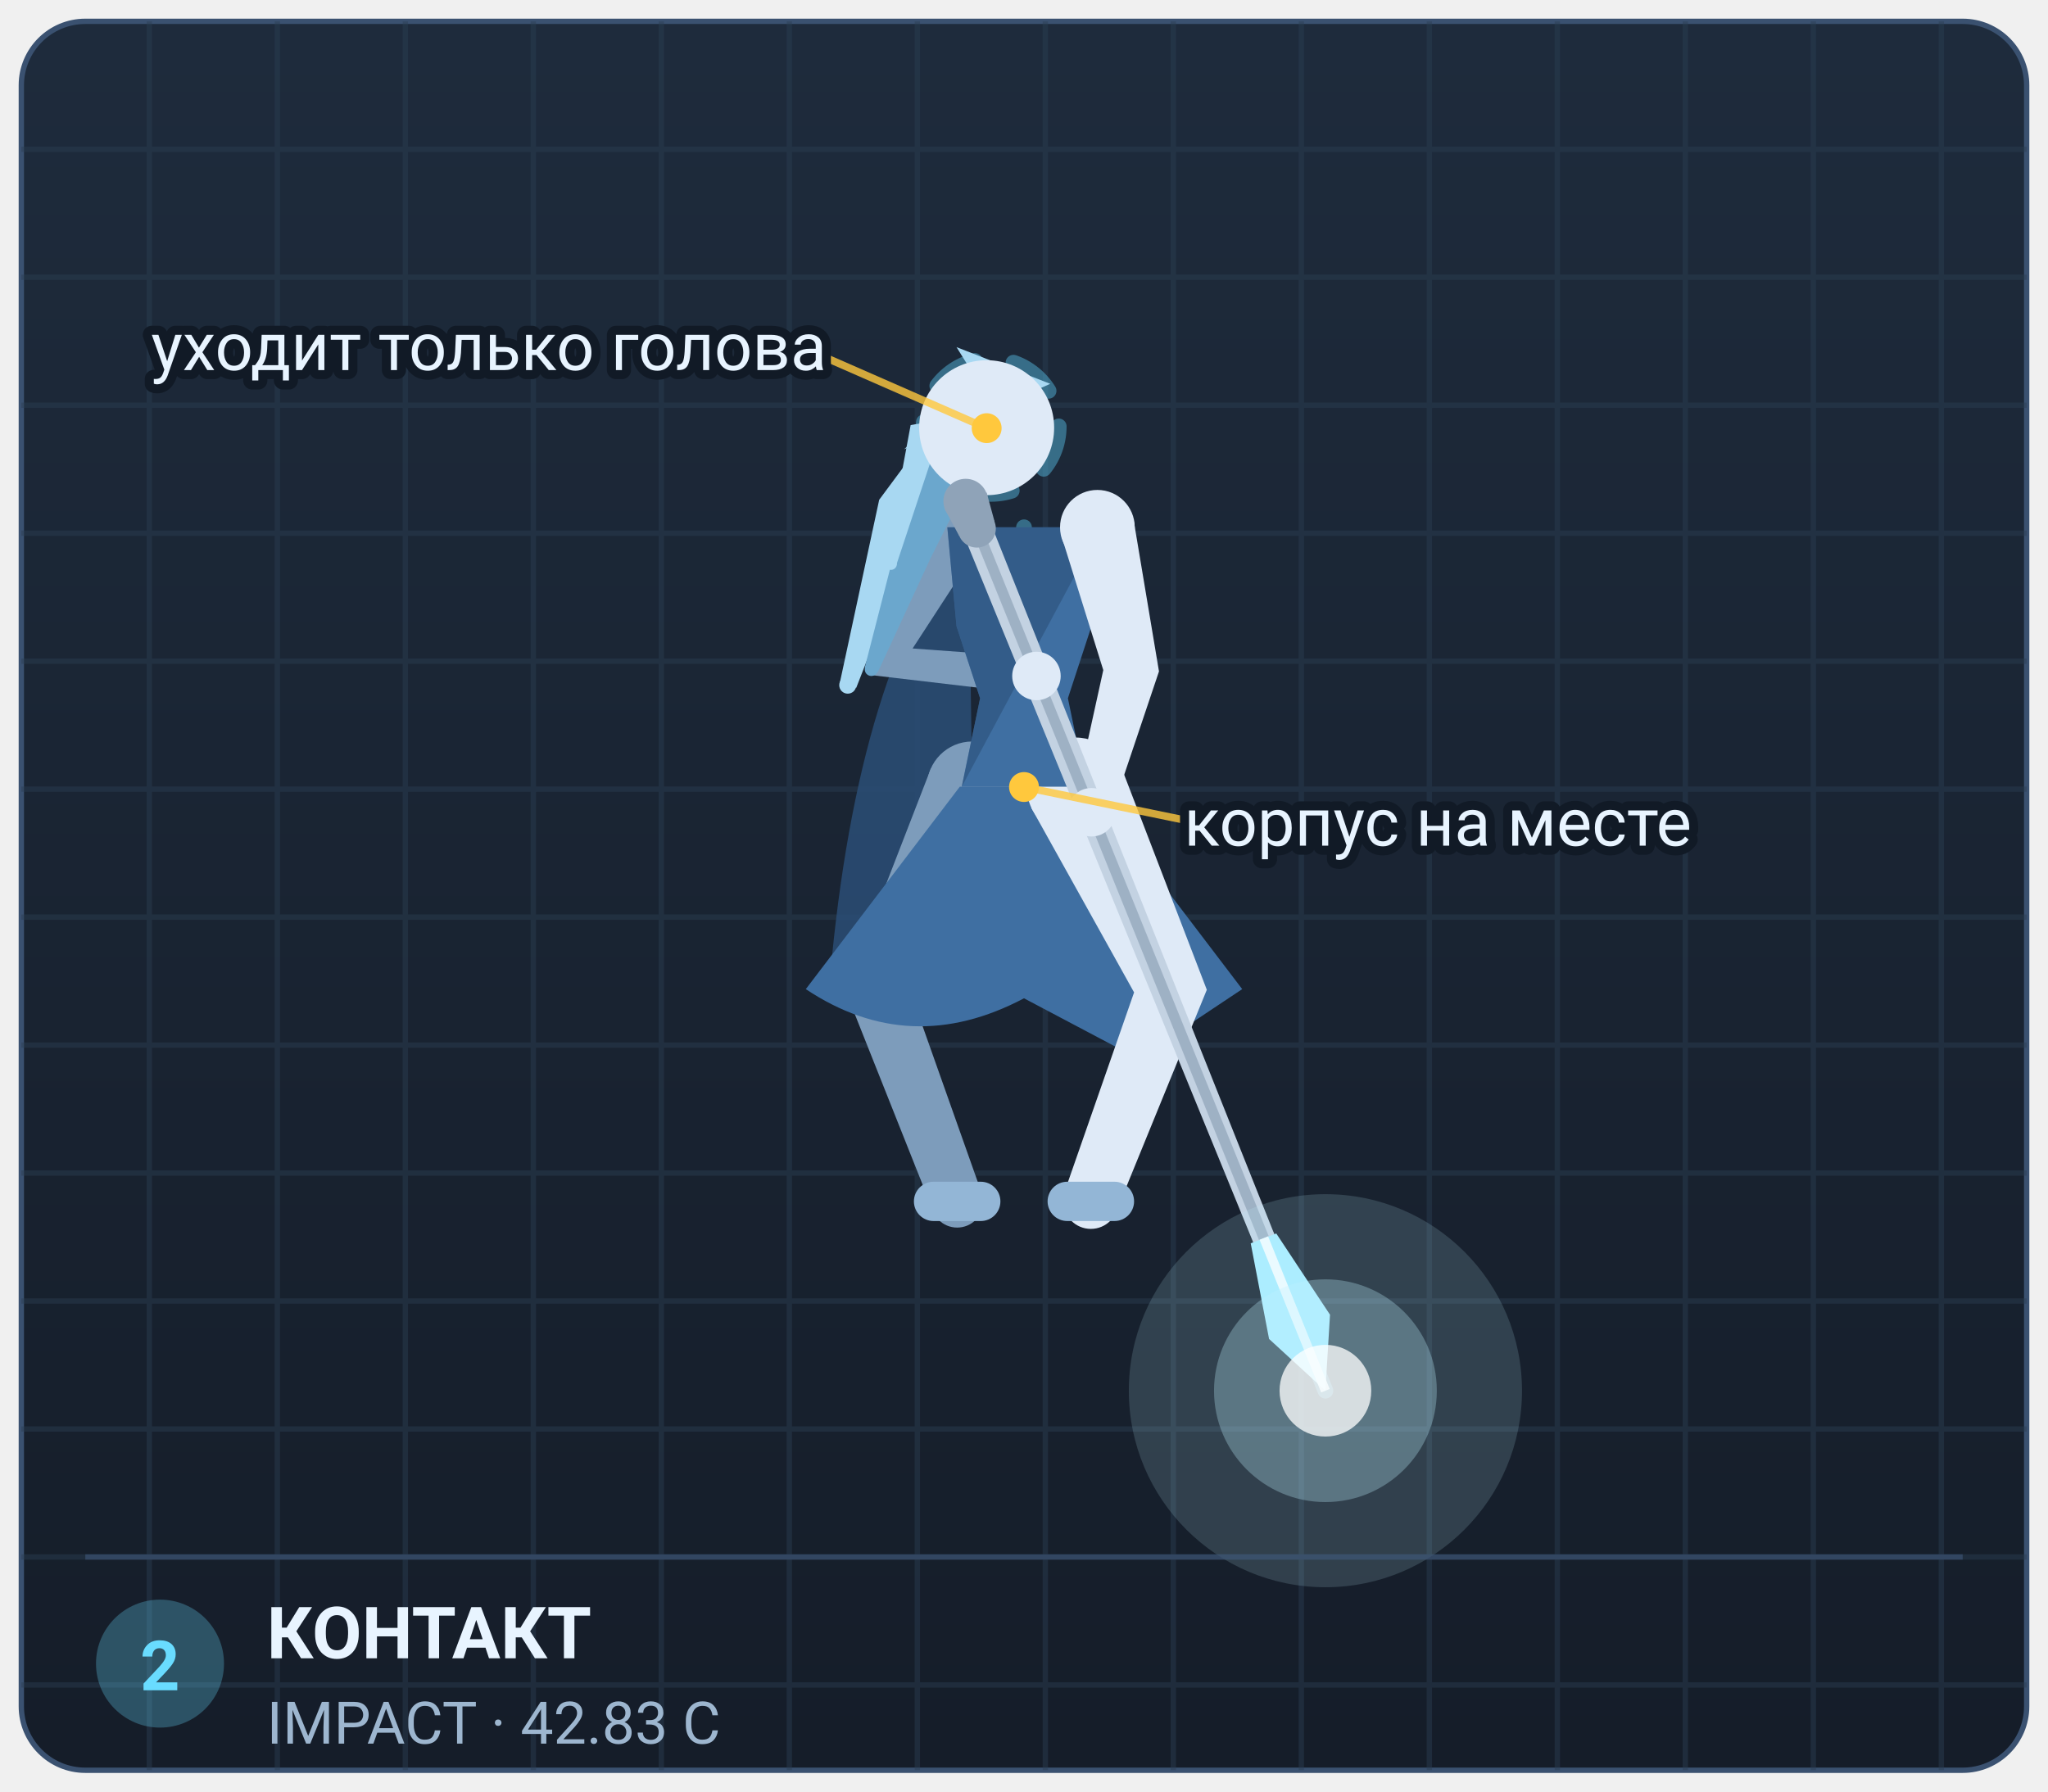
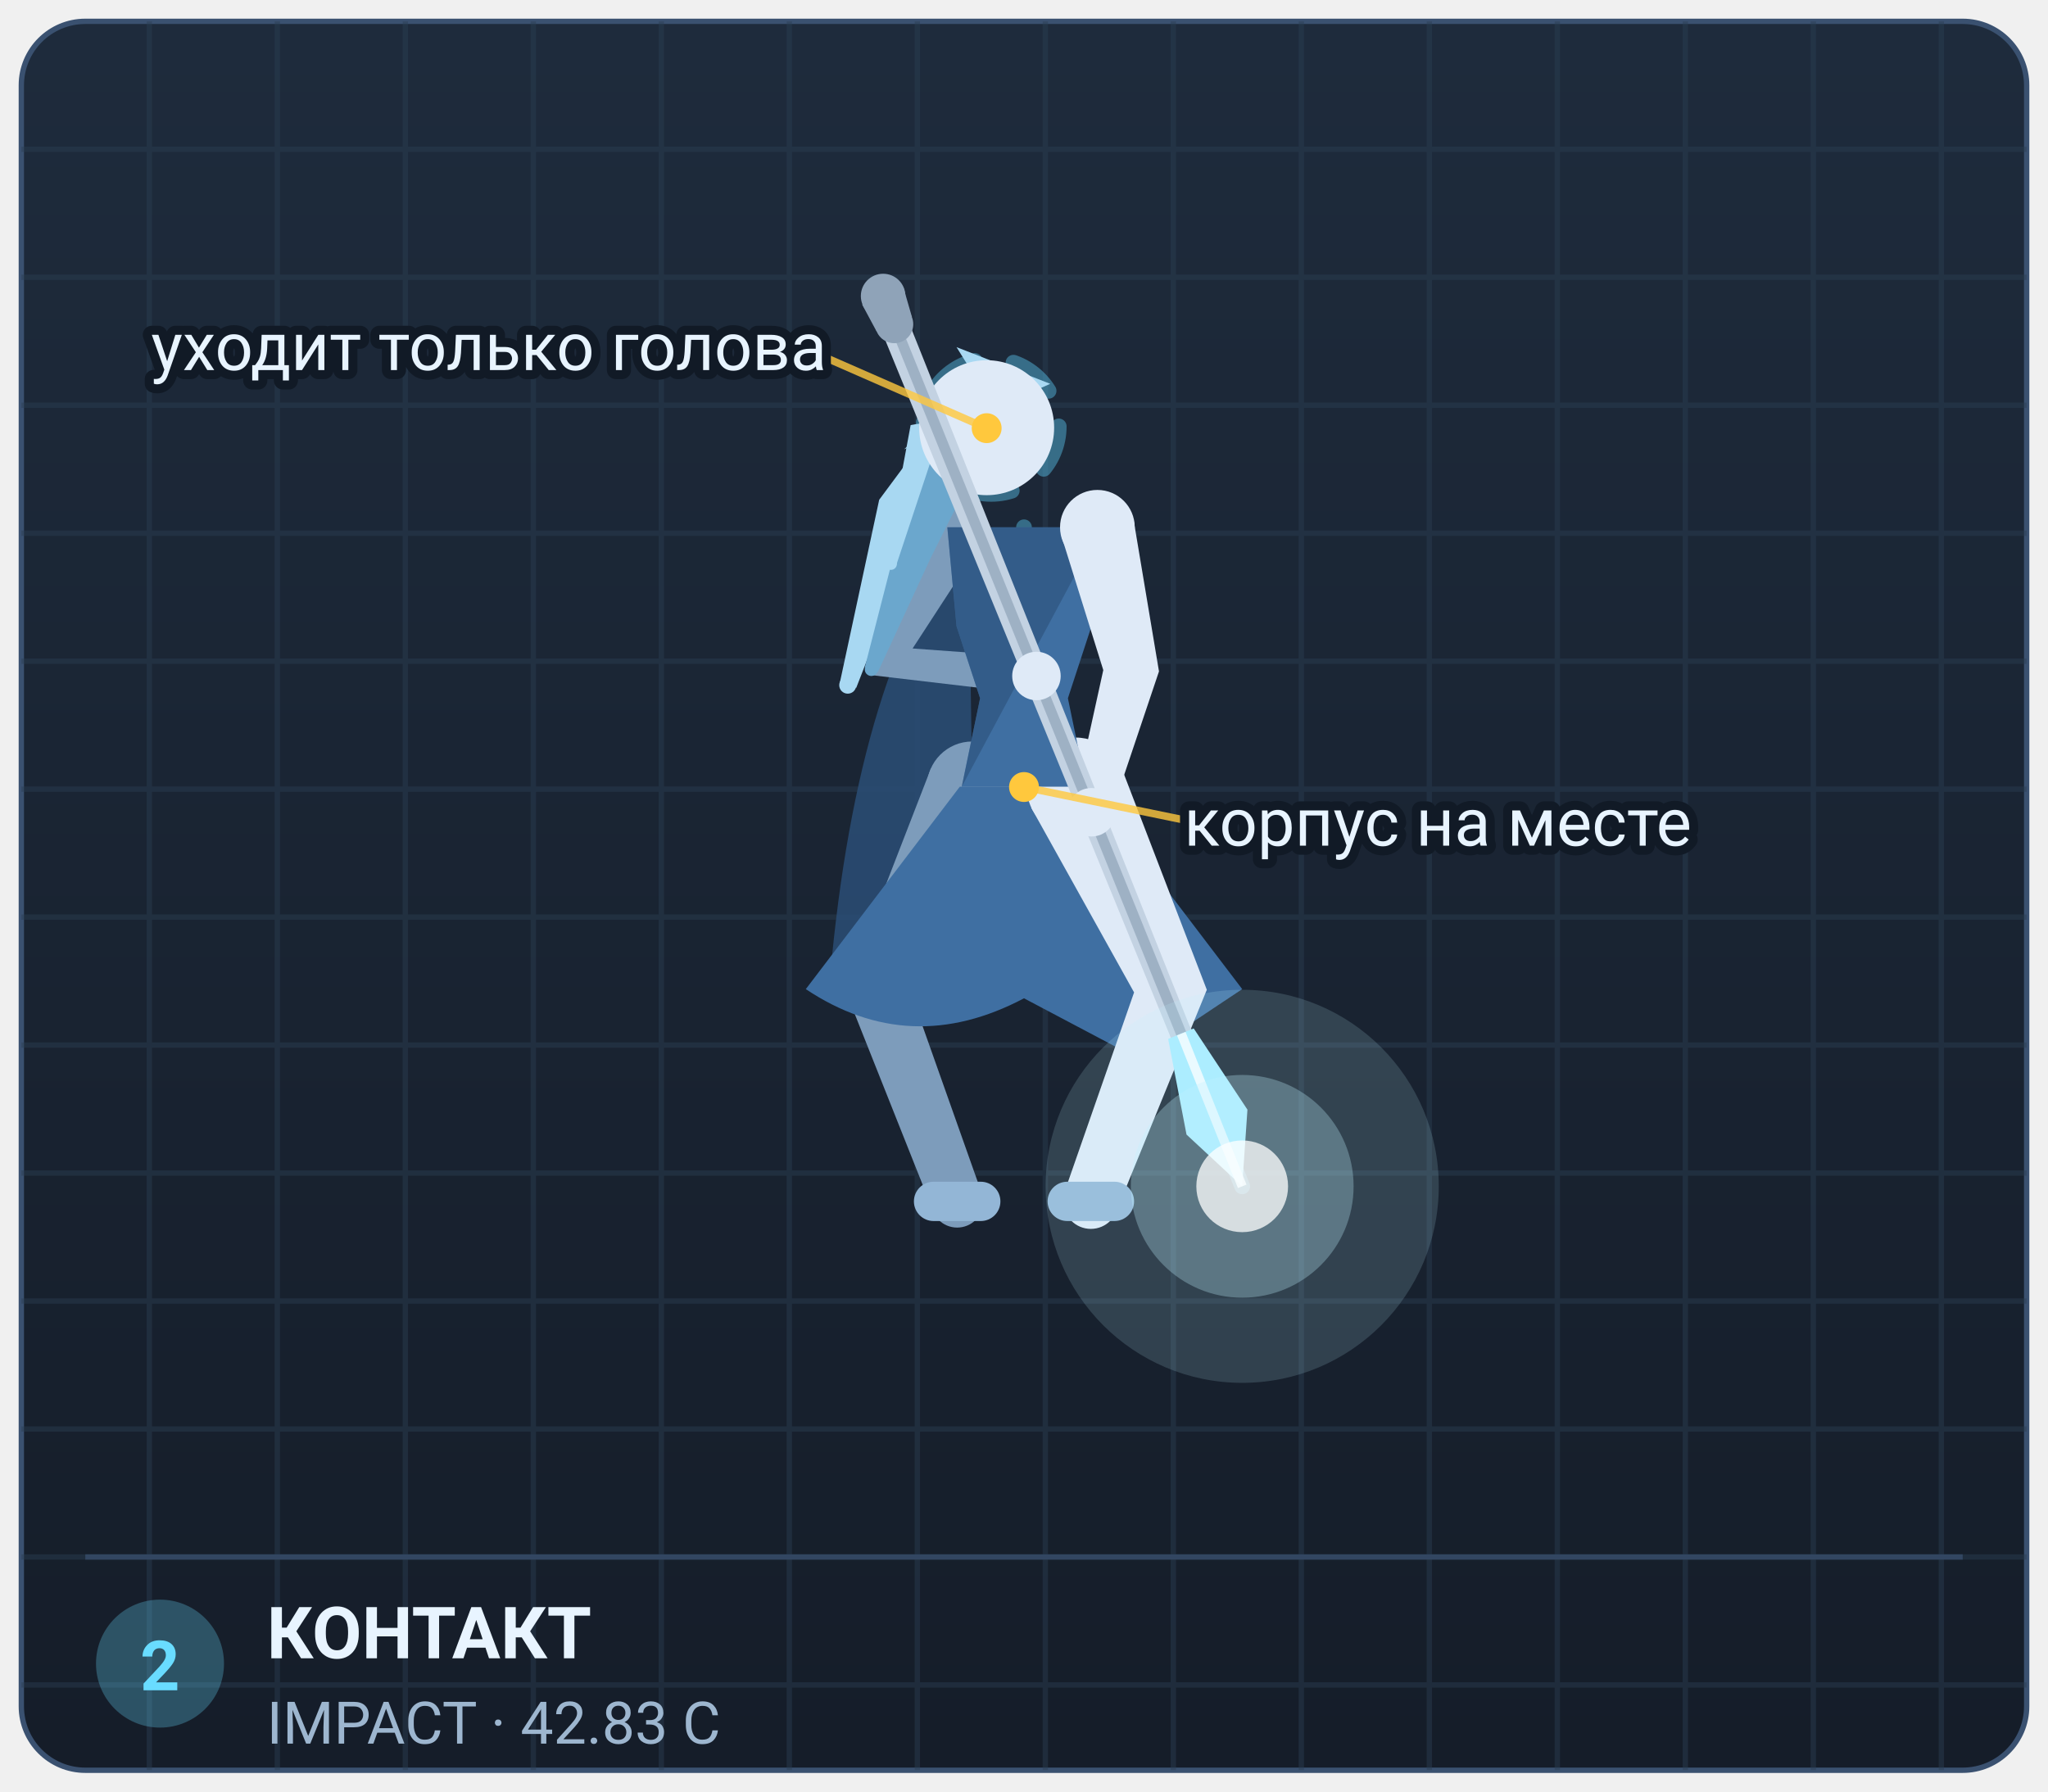
<svg xmlns="http://www.w3.org/2000/svg" viewBox="0 0 384 336" width="100%" preserveAspectRatio="xMidYMid meet" role="img">
  <defs>
-     <linearGradient id="g3807" x1="0" y1="0" x2="0" y2="1">
+     <linearGradient id="g29933" x1="0" y1="0" x2="0" y2="1">
      <stop offset="0" stop-color="#1e2b3c" />
      <stop offset="1" stop-color="#151d29" />
    </linearGradient>
-     <clipPath id="cg3807">
+     <clipPath id="cg29933">
      <rect x="4" y="4" width="376" height="328" rx="12" />
    </clipPath>
  </defs>
-   <rect x="4" y="4" width="376" height="328" rx="12" fill="url(#g3807)" stroke="#3a5170" />
-   <g clip-path="url(#cg3807)" stroke="#2b3d52" stroke-width="1" opacity="0.45">
+   <rect x="4" y="4" width="376" height="328" rx="12" fill="url(#g29933)" stroke="#3a5170" />
+   <g clip-path="url(#cg29933)" stroke="#2b3d52" stroke-width="1" opacity="0.45">
    <line x1="28" y1="4" x2="28" y2="332" />
    <line x1="52" y1="4" x2="52" y2="332" />
    <line x1="76" y1="4" x2="76" y2="332" />
    <line x1="100" y1="4" x2="100" y2="332" />
    <line x1="124" y1="4" x2="124" y2="332" />
    <line x1="148" y1="4" x2="148" y2="332" />
    <line x1="172" y1="4" x2="172" y2="332" />
    <line x1="196" y1="4" x2="196" y2="332" />
    <line x1="220" y1="4" x2="220" y2="332" />
    <line x1="244" y1="4" x2="244" y2="332" />
    <line x1="268" y1="4" x2="268" y2="332" />
    <line x1="292" y1="4" x2="292" y2="332" />
    <line x1="316" y1="4" x2="316" y2="332" />
    <line x1="340" y1="4" x2="340" y2="332" />
    <line x1="364" y1="4" x2="364" y2="332" />
    <line x1="4" y1="28" x2="380" y2="28" />
    <line x1="4" y1="52" x2="380" y2="52" />
    <line x1="4" y1="76" x2="380" y2="76" />
    <line x1="4" y1="100" x2="380" y2="100" />
    <line x1="4" y1="124" x2="380" y2="124" />
    <line x1="4" y1="148" x2="380" y2="148" />
    <line x1="4" y1="172" x2="380" y2="172" />
    <line x1="4" y1="196" x2="380" y2="196" />
    <line x1="4" y1="220" x2="380" y2="220" />
    <line x1="4" y1="244" x2="380" y2="244" />
    <line x1="4" y1="268" x2="380" y2="268" />
    <line x1="4" y1="292" x2="380" y2="292" />
    <line x1="4" y1="316" x2="380" y2="316" />
  </g>
  <g transform="translate(192.00,225.31) scale(1.2286)">
    <g opacity="0.40" fill="none" stroke="#5fd4ff" stroke-width="2.4" stroke-dasharray="7 6" stroke-linecap="round" stroke-linejoin="round">
      <polyline points="-10.2,-0.0 -22.3,-32.1 0.0,-63.3 22.3,-32.1 10.2,-0.0" />
      <polyline points="0.0,-63.3 0.0,-102.9" />
-       <polyline points="-8.9,-106.9 46.0,28.9" />
+       <polyline points="-21.5,-138.2 33.3,-2.3" />
      <circle cx="-5.0" cy="-118.3" r="10.3" />
    </g>
    <path d="M -8.5 -102.9 Q -25.4 -81.7 -29.6 -34.2 L -7.9 -63.3 Z" fill="#2a4d75" opacity="0.85" />
    <polygon points="-13.9,1.4 -27.3,-32.3 -14.2,-66.1 -1.7,-60.4 -17.3,-31.9 -6.5,-1.4" fill="#7d9cbb" opacity="1.00" />
    <circle cx="-10.2" cy="-0.0" r="4.0" fill="#7d9cbb" />
    <circle cx="-7.9" cy="-63.3" r="6.9" fill="#7d9cbb" />
    <polygon points="-6.4,-100.7 -17.0,-84.4 2.2,-83.0 1.6,-77.4 -23.9,-80.4 -16.0,-105.0" fill="#7d9cbb" opacity="1.00" />
    <circle cx="-11.2" cy="-102.9" r="5.3" fill="#7d9cbb" />
    <circle cx="1.9" cy="-80.2" r="2.8" fill="#7d9cbb" />
    <path d="M -9.8 -63.3 L -33.3 -32.4 Q -17.4 -21.8 0.0 -31.0 Q 0.0 -31.0 17.4 -21.8 Q 17.4 -21.8 33.3 -32.4 L 9.8 -63.3 Z" fill="#3f6fa2" />
    <polygon points="6.2,-1.5 16.8,-31.9 1.1,-60.1 14.8,-66.4 27.9,-32.3 14.1,1.5" fill="#dfeaf7" opacity="1.00" />
    <circle cx="10.2" cy="-0.0" r="4.2" fill="#dfeaf7" />
    <circle cx="7.9" cy="-63.3" r="7.5" fill="#dfeaf7" />
    <polygon points="11.7,-102.9 10.3,-87.8 6.7,-76.8 9.5,-63.3 -9.5,-63.3 -6.7,-76.8 -10.3,-87.8 -11.7,-102.9" fill="#3f6fa2" />
    <polygon points="-9.5,-63.3 -6.7,-76.8 -10.3,-87.8 -11.7,-102.9 11.7,-102.9" fill="#2a4d75" opacity="0.55" />
    <polygon points="-5.5,-113.7 -15.6,-104.1 -25.6,-78.4 -28.1,-79.2 -22.1,-107.1 -12.6,-119.9" fill="#a8d8f2" opacity="1.00" />
    <circle cx="-9.0" cy="-116.8" r="4.8" fill="#a8d8f2" />
    <circle cx="-26.9" cy="-78.8" r="1.3" fill="#a8d8f2" />
    <polygon points="-5.7,-115.3 -14.3,-98.1 -22.3,-80.8 -24.3,-81.5 -19.5,-100.2 -12.4,-118.3" fill="#6ba7cd" opacity="1.00" />
    <circle cx="-9.0" cy="-116.8" r="3.7" fill="#6ba7cd" />
    <circle cx="-23.3" cy="-81.2" r="1.0" fill="#6ba7cd" />
    <polygon points="-9.3,-113.7 -13.2,-116.1 -19.5,-97.1 -21.2,-97.5 -17.3,-118.5 -8.8,-120.0" fill="#a8d8f2" opacity="1.00" />
    <circle cx="-9.0" cy="-116.8" r="3.2" fill="#a8d8f2" />
    <circle cx="-20.3" cy="-97.3" r="0.9" fill="#a8d8f2" />
    <polygon points="-10.3,-130.4 4.0,-124.8 -18.3,-114.8 -7.0,-125.1" fill="#a8d8f2" />
    <circle cx="-5.7" cy="-118.1" r="10.3" fill="#dfeaf7" />
    <polygon points="16.7,-104.2 20.6,-80.9 13.1,-58.6 7.5,-60.2 12.1,-81.1 5.7,-101.6" fill="#dfeaf7" opacity="1.00" />
    <circle cx="11.2" cy="-102.9" r="5.7" fill="#dfeaf7" />
    <circle cx="10.3" cy="-59.4" r="2.9" fill="#dfeaf7" />
-     <polygon points="-6.8,-107.8 38.2,5.0 35.0,6.3 -11.0,-106.1" fill="#c3d2e2" opacity="1.00" />
-     <circle cx="-8.9" cy="-106.9" r="2.2" fill="#c3d2e2" />
-     <circle cx="36.6" cy="5.6" r="1.7" fill="#c3d2e2" />
-     <line x1="-8.9" y1="-106.9" x2="36.6" y2="5.6" stroke="#8fa3b8" stroke-width="1.6" opacity="0.7" />
-     <polygon points="-5.7,-108.2 -4.5,-103.8 -9.9,-101.6 -12.1,-105.7" fill="#8fa3b8" opacity="1.00" />
-     <circle cx="-8.9" cy="-106.9" r="3.4" fill="#8fa3b8" />
-     <circle cx="-7.2" cy="-102.7" r="2.9" fill="#8fa3b8" />
-     <polygon points="46.0,28.9 46.7,17.3 38.5,4.9 34.6,6.4 37.4,21.0" fill="#a9ecff" />
-     <line x1="36.6" y1="5.6" x2="46.0" y2="28.9" stroke="#ffffff" stroke-width="1.4" opacity="0.85" />
+     <polygon points="-19.5,-139.0 25.5,-26.2 22.4,-25.0 -23.6,-137.4" fill="#c3d2e2" opacity="1.00" />
+     <circle cx="-21.5" cy="-138.2" r="2.2" fill="#c3d2e2" />
+     <circle cx="24.0" cy="-25.6" r="1.7" fill="#c3d2e2" />
+     <line x1="-21.5" y1="-138.2" x2="24.0" y2="-25.6" stroke="#8fa3b8" stroke-width="1.6" opacity="0.7" />
+     <polygon points="-18.4,-139.5 -17.1,-135.0 -22.5,-132.8 -24.7,-136.9" fill="#8fa3b8" opacity="1.00" />
+     <circle cx="-21.5" cy="-138.2" r="3.4" fill="#8fa3b8" />
+     <circle cx="-19.8" cy="-133.9" r="2.9" fill="#8fa3b8" />
+     <polygon points="33.3,-2.3 34.1,-14.0 25.9,-26.4 22.0,-24.8 24.8,-10.2" fill="#a9ecff" />
+     <line x1="24.0" y1="-25.6" x2="33.3" y2="-2.3" stroke="#ffffff" stroke-width="1.4" opacity="0.85" />
    <circle cx="1.9" cy="-80.2" r="3.7" fill="#dfeaf7" />
    <circle cx="10.3" cy="-59.4" r="3.7" fill="#dfeaf7" />
    <rect x="-16.8" y="-3.0" width="13.2" height="6" rx="3" fill="#93b6d6" />
    <rect x="3.6" y="-3.0" width="13.2" height="6" rx="3" fill="#93b6d6" />
-     <circle cx="46.0" cy="28.9" r="30" fill="#bff2ff" opacity="0.16" />
-     <circle cx="46.0" cy="28.9" r="17" fill="#bff2ff" opacity="0.30" />
-     <circle cx="46.0" cy="28.9" r="7" fill="#ffffff" opacity="0.75" />
+     <circle cx="33.3" cy="-2.3" r="30" fill="#bff2ff" opacity="0.16" />
+     <circle cx="33.3" cy="-2.3" r="17" fill="#bff2ff" opacity="0.30" />
+     <circle cx="33.3" cy="-2.3" r="7" fill="#ffffff" opacity="0.75" />
  </g>
  <line x1="185.0" y1="80.3" x2="151.0" y2="65.4" stroke="#ffc83d" stroke-width="1.4" opacity="0.8" />
  <circle cx="185.0" cy="80.3" r="2.8" fill="#ffc83d" />
  <text x="155.0" y="69.4" fill="#e8f4ff" font-size="12.5" text-anchor="end" font-family="Segoe UI, Roboto, sans-serif" paint-order="stroke" stroke="#111a26" stroke-width="3.4" stroke-linejoin="round">уходит только голова</text>
  <line x1="192.0" y1="147.6" x2="226.0" y2="154.6" stroke="#ffc83d" stroke-width="1.4" opacity="0.8" />
  <circle cx="192.0" cy="147.6" r="2.8" fill="#ffc83d" />
  <text x="222.0" y="158.6" fill="#e8f4ff" font-size="12.5" text-anchor="start" font-family="Segoe UI, Roboto, sans-serif" paint-order="stroke" stroke="#111a26" stroke-width="3.4" stroke-linejoin="round">корпус на месте</text>
  <line x1="16" y1="292" x2="368" y2="292" stroke="#3a5170" opacity="0.7" />
  <circle cx="30" cy="312" r="12" fill="#69dcff" opacity="0.28" />
  <text x="30" y="317" fill="#69dcff" font-size="13" font-weight="700" text-anchor="middle" font-family="Segoe UI, Roboto, sans-serif">2</text>
  <text x="50" y="311" fill="#e8f4ff" font-size="13.5" font-weight="700" font-family="Segoe UI, Roboto, sans-serif">КОНТАКТ</text>
  <text x="50" y="327" fill="#9db6cf" font-size="11" font-family="Segoe UI, Roboto, sans-serif">IMPACT · 42.83 С</text>
</svg>
